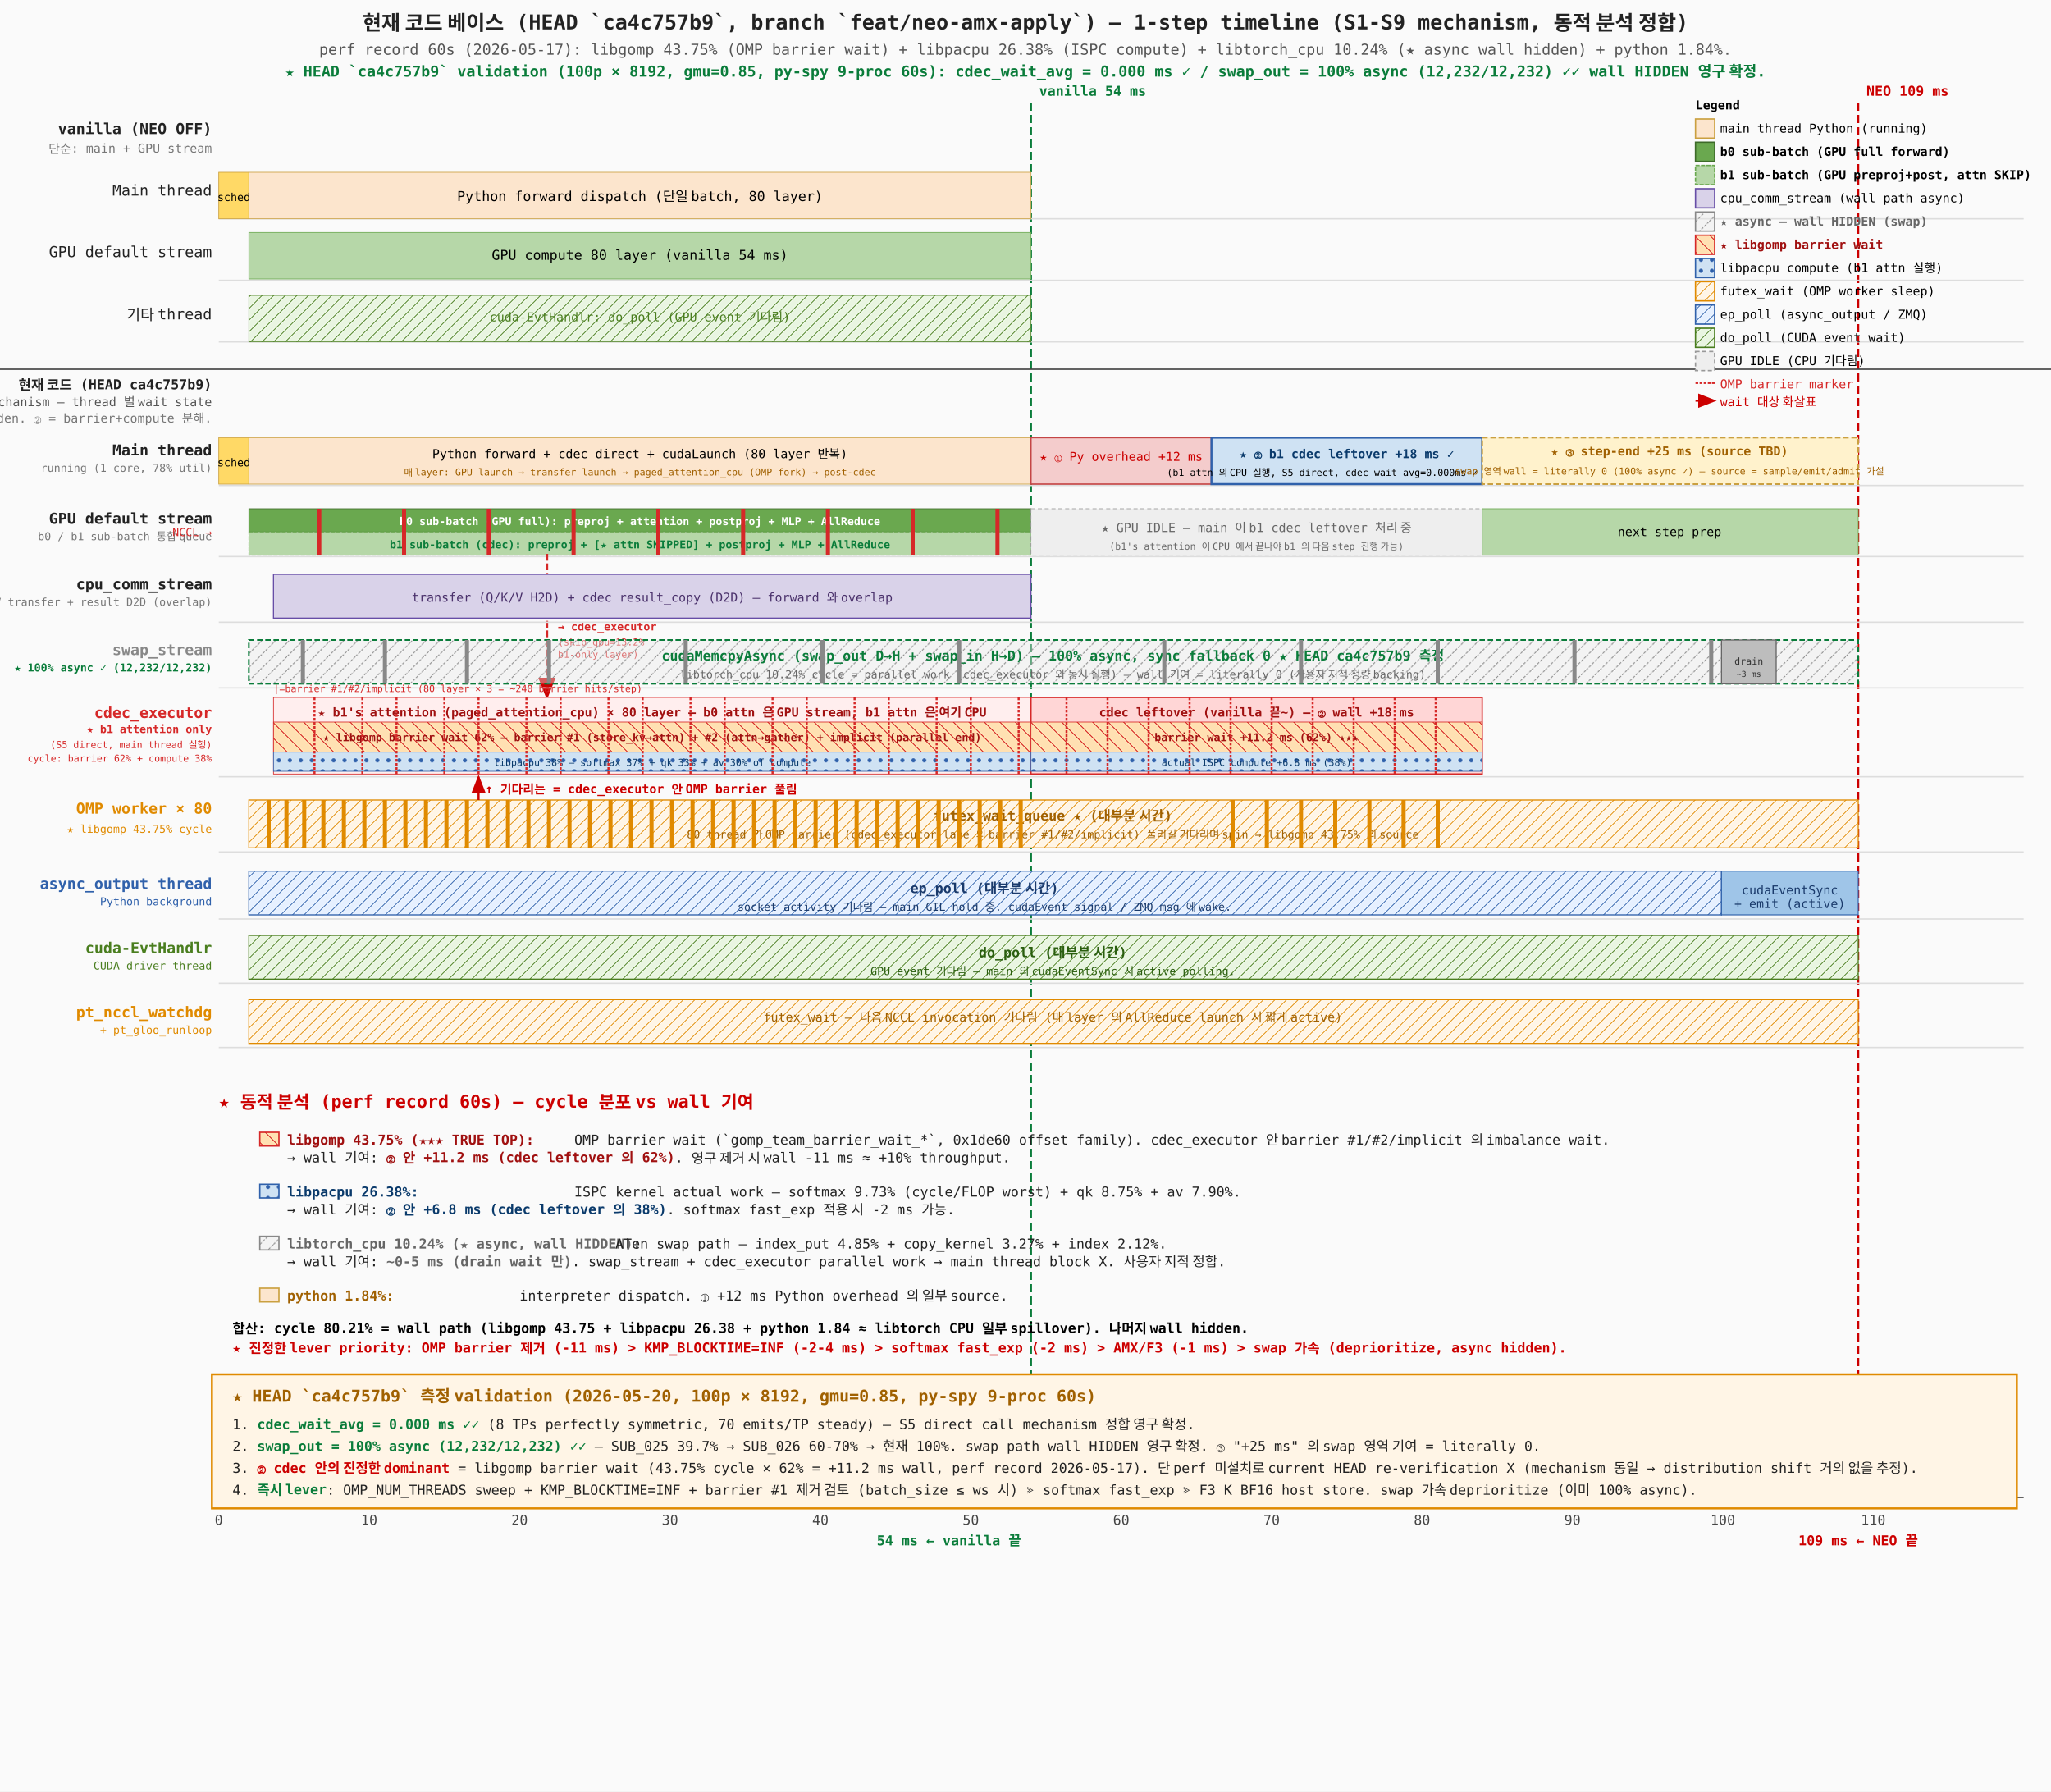
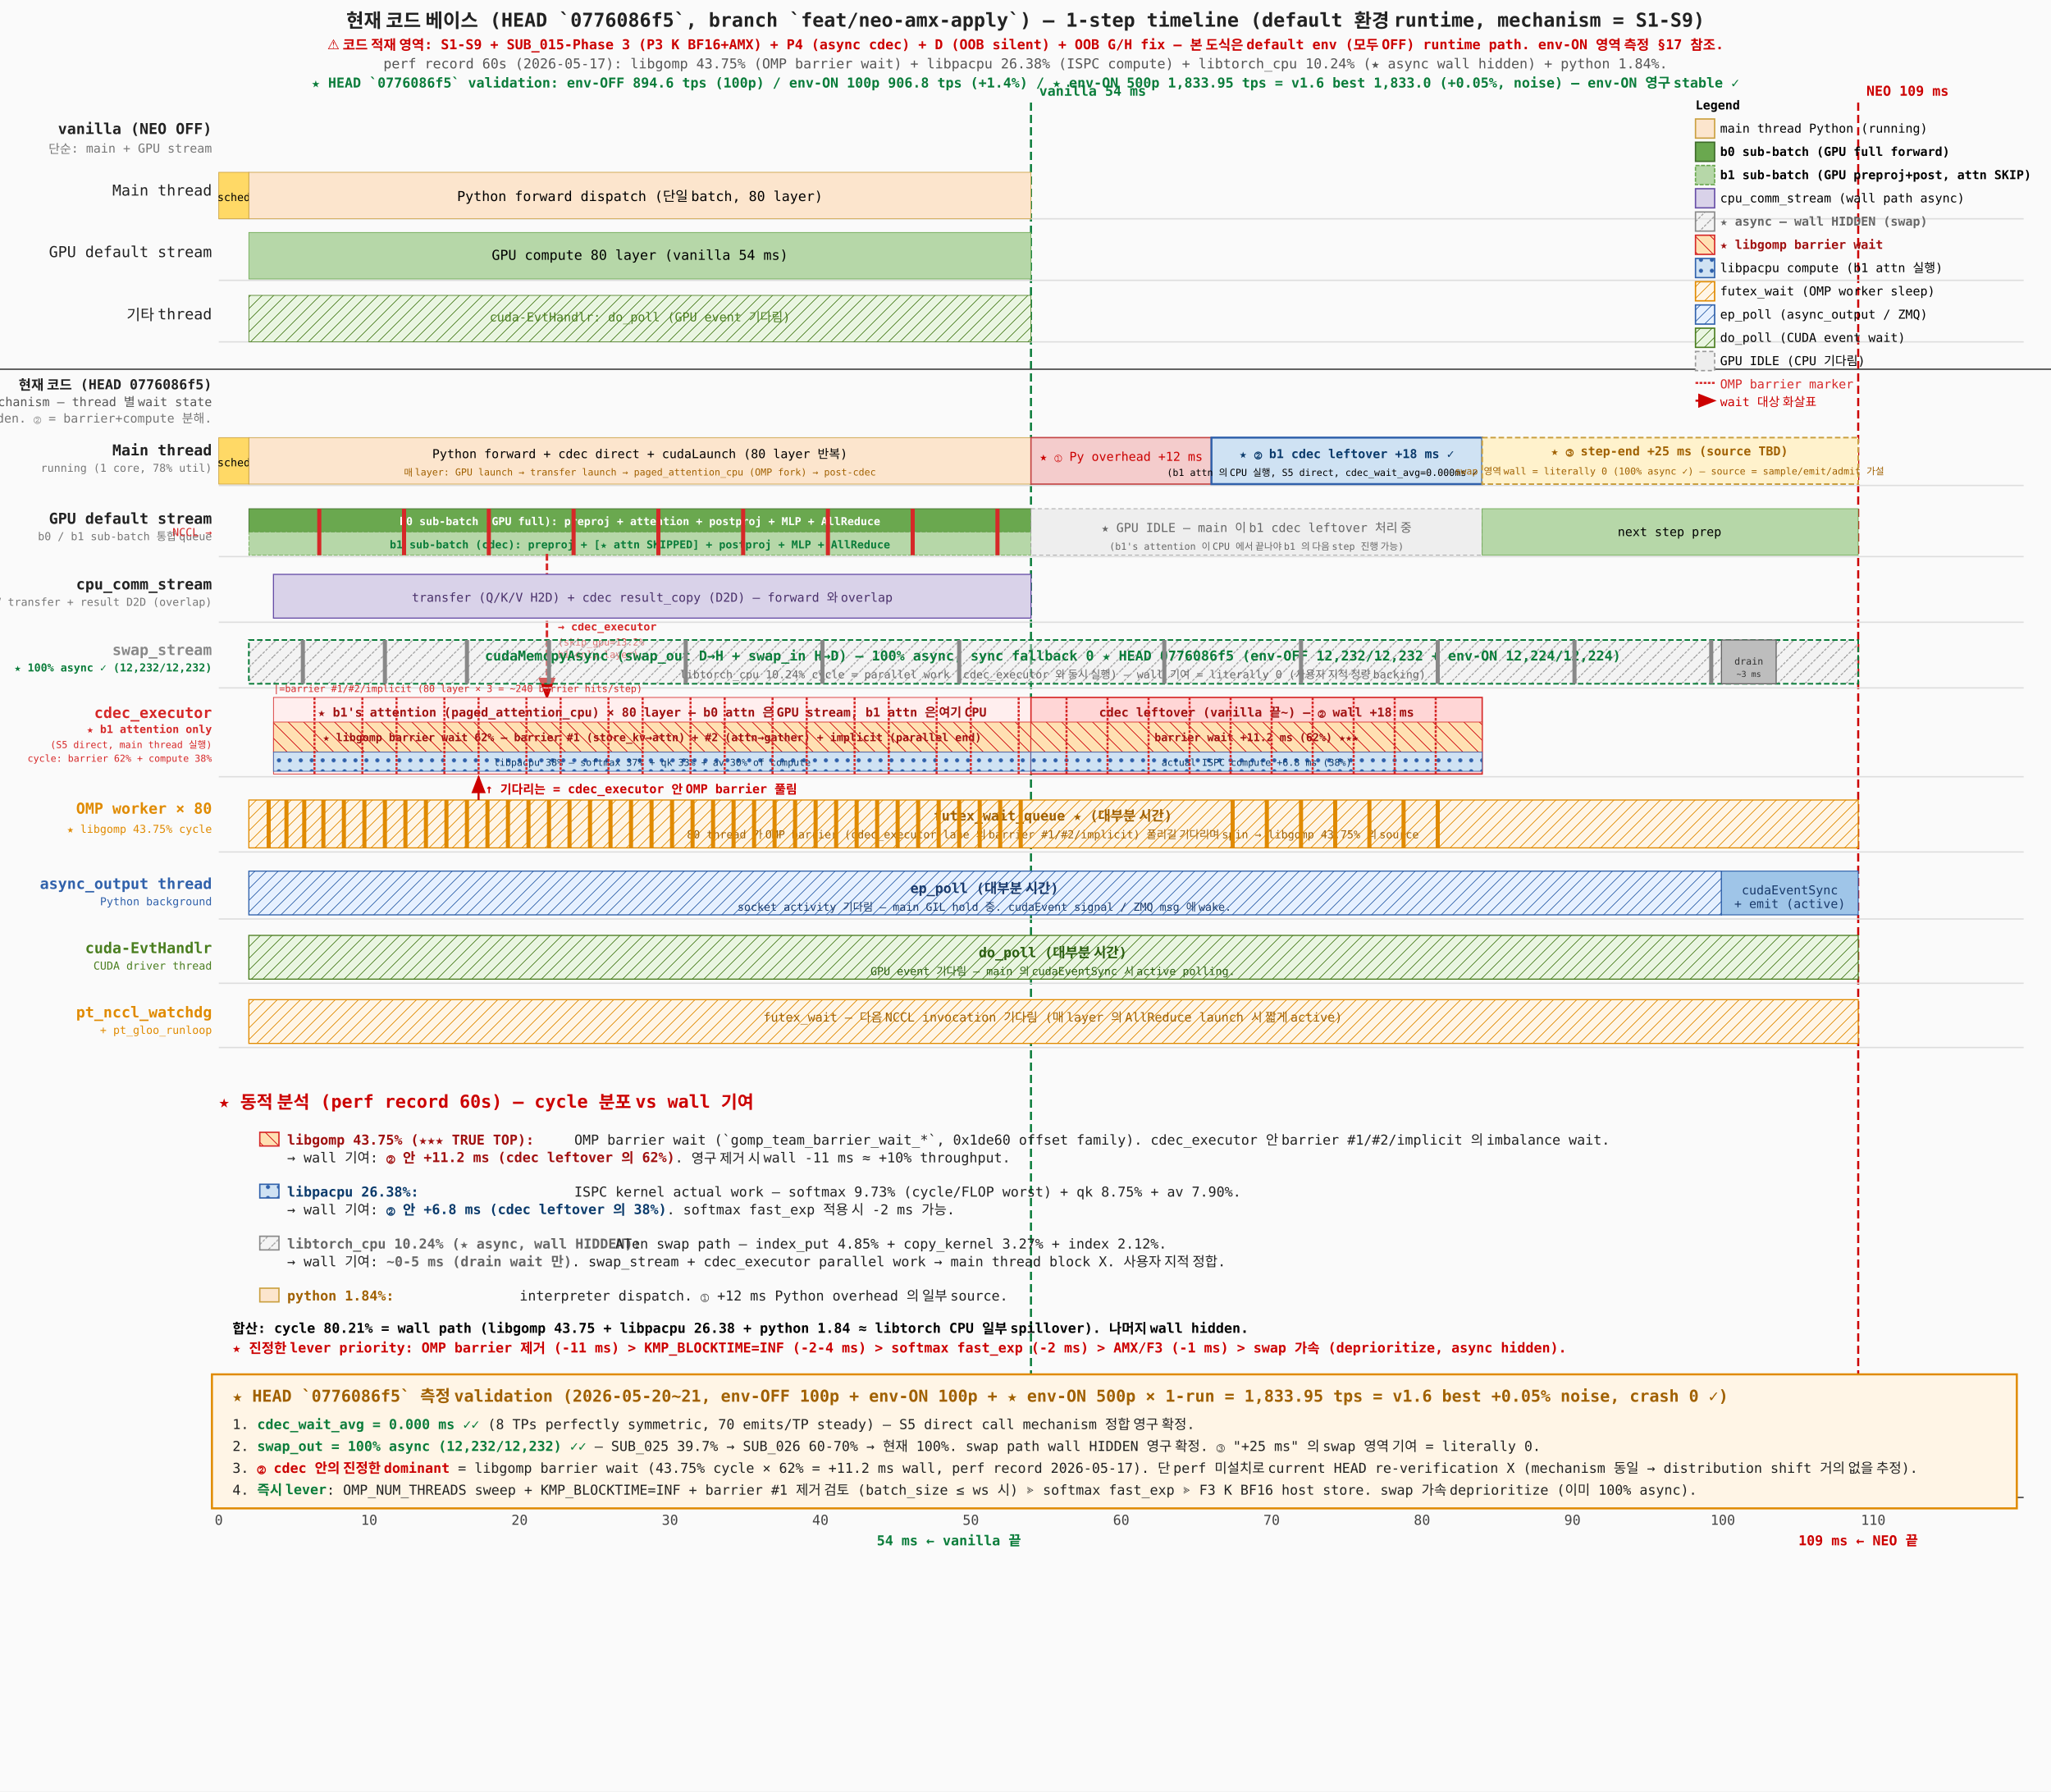
<svg xmlns="http://www.w3.org/2000/svg" viewBox="0 0 1500 1310" font-family="Menlo, monospace" font-size="11">
  <defs>
    <pattern id="futexHatch" patternUnits="userSpaceOnUse" width="6" height="6" patternTransform="rotate(45)">
      <rect width="6" height="6" fill="#fff5e6" />
      <line x1="0" y1="0" x2="0" y2="6" stroke="#e08a00" stroke-width="1" />
    </pattern>
    <pattern id="epollHatch" patternUnits="userSpaceOnUse" width="6" height="6" patternTransform="rotate(45)">
      <rect width="6" height="6" fill="#e6f0ff" />
      <line x1="0" y1="0" x2="0" y2="6" stroke="#3061ab" stroke-width="1" />
    </pattern>
    <pattern id="dopollHatch" patternUnits="userSpaceOnUse" width="6" height="6" patternTransform="rotate(45)">
      <rect width="6" height="6" fill="#e9f5e1" />
      <line x1="0" y1="0" x2="0" y2="6" stroke="#4a7e1f" stroke-width="1" />
    </pattern>
    <pattern id="asyncHidden" patternUnits="userSpaceOnUse" width="10" height="10">
      <rect width="10" height="10" fill="#e8e8e8" opacity="0.4" />
      <line x1="0" y1="10" x2="10" y2="0" stroke="#888" stroke-width="0.6" stroke-dasharray="2,1" />
    </pattern>
    <pattern id="ompBarrierWait" patternUnits="userSpaceOnUse" width="8" height="8" patternTransform="rotate(135)">
      <rect width="8" height="8" fill="#ffe0b2" />
      <line x1="0" y1="0" x2="0" y2="8" stroke="#d62828" stroke-width="1.2" />
    </pattern>
    <pattern id="ispcCompute" patternUnits="userSpaceOnUse" width="8" height="8">
      <rect width="8" height="8" fill="#cfe2f3" />
      <circle cx="4" cy="4" r="1.5" fill="#3061ab" />
    </pattern>
    <marker id="arr_wait" markerWidth="9" markerHeight="7" refX="8" refY="3.5" orient="auto">
      <polygon points="0 0, 9 3.5, 0 7" fill="#c00" />
    </marker>
    <marker id="arr_hide" markerWidth="9" markerHeight="7" refX="8" refY="3.5" orient="auto">
      <polygon points="0 0, 9 3.5, 0 7" fill="#666" />
    </marker>
  </defs>
  <rect width="1500" height="1310" fill="#fafafa" />
-   <text x="750" y="22" text-anchor="middle" font-size="15" font-weight="bold" fill="#222">현재 코드 베이스 (HEAD `ca4c757b9`, branch `feat/neo-amx-apply`) — 1-step timeline (S1-S9 mechanism, 동적 분석 정합)</text>
-   <text x="750" y="40" text-anchor="middle" font-size="11" fill="#555">
+   <text x="750" y="20" text-anchor="middle" font-size="14" font-weight="bold" fill="#222">현재 코드 베이스 (HEAD `0776086f5`, branch `feat/neo-amx-apply`) — 1-step timeline (default 환경 runtime, mechanism = S1-S9)</text>
+   <text x="750" y="36" text-anchor="middle" font-size="10" fill="#c00" font-weight="bold">
+     ⚠️ 코드 적재 영역: S1-S9 + SUB_015-Phase 3 (P3 K BF16+AMX) + P4 (async cdec) + D (OOB silent) + OOB G/H fix — 본 도식은 default env (모두 OFF) runtime path. env-ON 영역 측정 §17 참조.
+   </text>
+   <text x="750" y="50" text-anchor="middle" font-size="10" fill="#555">
    perf record 60s (2026-05-17): libgomp 43.75% (OMP barrier wait) + libpacpu 26.38% (ISPC compute) + libtorch_cpu 10.24% (★ async wall hidden) + python 1.84%.
  </text>
-   <text x="750" y="56" text-anchor="middle" font-size="11" font-weight="bold" fill="#0a7c3a">
-     ★ HEAD `ca4c757b9` validation (100p × 8192, gmu=0.85, py-spy 9-proc 60s): cdec_wait_avg = 0.000 ms ✓ / swap_out = 100% async (12,232/12,232) ✓✓ wall HIDDEN 영구 확정.
+   <text x="750" y="64" text-anchor="middle" font-size="10" font-weight="bold" fill="#0a7c3a">
+     ★ HEAD `0776086f5` validation: env-OFF 894.6 tps (100p) / env-ON 100p 906.8 tps (+1.4%) / ★ env-ON 500p 1,833.95 tps = v1.6 best 1,833.0 (+0.05%, noise) — env-ON 영구 stable ✓
  </text>
  <line x1="160" y1="1095" x2="1480" y2="1095" stroke="#444" stroke-width="1" />
  <g font-size="10" fill="#444">
    <text x="160" y="1115" text-anchor="middle">0</text>
    <text x="270" y="1115" text-anchor="middle">10</text>
    <text x="380" y="1115" text-anchor="middle">20</text>
    <text x="490" y="1115" text-anchor="middle">30</text>
    <text x="600" y="1115" text-anchor="middle">40</text>
    <text x="694" y="1130" text-anchor="middle" font-weight="bold" fill="#0a7c3a">54 ms ← vanilla 끝</text>
    <text x="710" y="1115" text-anchor="middle">50</text>
    <text x="820" y="1115" text-anchor="middle">60</text>
    <text x="930" y="1115" text-anchor="middle">70</text>
    <text x="1040" y="1115" text-anchor="middle">80</text>
    <text x="1150" y="1115" text-anchor="middle">90</text>
    <text x="1260" y="1115" text-anchor="middle">100</text>
    <text x="1370" y="1115" text-anchor="middle">110</text>
    <text x="1359" y="1130" text-anchor="middle" font-weight="bold" fill="#c00">109 ms ← NEO 끝</text>
  </g>
  <g stroke="#aaa" stroke-width="0.5">
    <line x1="160" y1="1091" x2="160" y2="1099" />
    <line x1="270" y1="1091" x2="270" y2="1099" />
    <line x1="380" y1="1091" x2="380" y2="1099" />
    <line x1="490" y1="1091" x2="490" y2="1099" />
    <line x1="600" y1="1091" x2="600" y2="1099" />
    <line x1="710" y1="1091" x2="710" y2="1099" />
    <line x1="820" y1="1091" x2="820" y2="1099" />
    <line x1="930" y1="1091" x2="930" y2="1099" />
    <line x1="1040" y1="1091" x2="1040" y2="1099" />
    <line x1="1150" y1="1091" x2="1150" y2="1099" />
    <line x1="1260" y1="1091" x2="1260" y2="1099" />
    <line x1="1370" y1="1091" x2="1370" y2="1099" />
  </g>
  <line x1="754" y1="75" x2="754" y2="1095" stroke="#0a7c3a" stroke-width="1.5" stroke-dasharray="6,3" />
  <text x="760" y="70" font-size="10" font-weight="bold" fill="#0a7c3a">vanilla 54 ms</text>
  <line x1="1359" y1="75" x2="1359" y2="1095" stroke="#c00" stroke-width="1.5" stroke-dasharray="6,3" />
  <text x="1365" y="70" font-size="10" font-weight="bold" fill="#c00">NEO 109 ms</text>
  <text x="155" y="98" text-anchor="end" font-weight="bold" fill="#222">vanilla (NEO OFF)</text>
  <text x="155" y="112" text-anchor="end" font-size="9" fill="#777">단순: main + GPU stream</text>
  <text x="155" y="143" text-anchor="end" fill="#222">Main thread</text>
  <line x1="160" y1="160" x2="1480" y2="160" stroke="#ddd" />
  <rect x="160" y="126" width="22" height="34" fill="#ffd966" stroke="#caa040" stroke-width="0.5" />
  <text x="171" y="147" text-anchor="middle" font-size="8">sched</text>
  <rect x="182" y="126" width="572" height="34" fill="#fce5cd" stroke="#caa040" stroke-width="0.5" />
  <text x="468" y="147" text-anchor="middle" font-size="10">Python forward dispatch (단일 batch, 80 layer)</text>
  <text x="155" y="188" text-anchor="end" fill="#222">GPU default stream</text>
  <line x1="160" y1="205" x2="1480" y2="205" stroke="#ddd" />
  <rect x="182" y="170" width="572" height="34" fill="#b6d7a8" stroke="#6aa84f" stroke-width="0.5" />
  <text x="468" y="190" text-anchor="middle" font-size="10">GPU compute 80 layer (vanilla 54 ms)</text>
  <text x="155" y="234" text-anchor="end" fill="#222">기타 thread</text>
  <line x1="160" y1="250" x2="1480" y2="250" stroke="#ddd" />
  <rect x="182" y="216" width="572" height="34" fill="url(#dopollHatch)" stroke="#4a7e1f" stroke-width="0.5" />
  <text x="468" y="235" text-anchor="middle" font-size="9" fill="#4a7e1f">cuda-EvtHandlr: do_poll (GPU event 기다림)</text>
  <line x1="0" y1="270" x2="1500" y2="270" stroke="#444" stroke-width="1" />
-   <text x="155" y="285" text-anchor="end" font-size="10" font-weight="bold" fill="#222">현재 코드 (HEAD ca4c757b9)</text>
+   <text x="155" y="285" text-anchor="end" font-size="10" font-weight="bold" fill="#222">현재 코드 (HEAD 0776086f5)</text>
  <text x="155" y="297" text-anchor="end" font-size="9" fill="#555">= S1-S9 mechanism — thread 별 wait state</text>
  <text x="155" y="309" text-anchor="end" font-size="9" fill="#777">main running. swap = async hidden. ② = barrier+compute 분해.</text>
  <text x="155" y="333" text-anchor="end" font-weight="bold" fill="#222">Main thread</text>
  <text x="155" y="345" text-anchor="end" font-size="8" fill="#777">running (1 core, 78% util)</text>
  <line x1="160" y1="355" x2="1480" y2="355" stroke="#ddd" />
  <rect x="160" y="320" width="22" height="34" fill="#ffd966" stroke="#caa040" stroke-width="0.5" />
  <text x="171" y="341" text-anchor="middle" font-size="8">sched</text>
  <rect x="182" y="320" width="572" height="34" fill="#fce5cd" stroke="#caa040" stroke-width="0.5" />
  <text x="468" y="335" text-anchor="middle" font-size="9">Python forward + cdec direct + cudaLaunch (80 layer 반복)</text>
  <text x="468" y="348" text-anchor="middle" font-size="7" fill="#a06000">매 layer: GPU launch → transfer launch → paged_attention_cpu (OMP fork) → post-cdec</text>
  <rect x="754" y="320" width="132" height="34" fill="#f4cccc" stroke="#c44545" stroke-width="1" />
  <text x="820" y="337" text-anchor="middle" font-size="9" fill="#c00">★ ① Py overhead +12 ms</text>
  <rect x="886" y="320" width="198" height="34" fill="#cfe2f3" stroke="#3061ab" stroke-width="1.5" />
  <text x="985" y="335" text-anchor="middle" font-size="9" font-weight="bold" fill="#0a3a6b">★ ② b1 cdec leftover +18 ms ✓</text>
  <text x="985" y="348" text-anchor="middle" font-size="7" fill="#000">(b1 attn 의 CPU 실행, S5 direct, cdec_wait_avg=0.000ms ✓ 측정 정합)</text>
  <rect x="1084" y="320" width="275" height="34" fill="#fff2cc" stroke="#caa040" stroke-width="1.2" stroke-dasharray="4,2" />
  <text x="1221" y="333" text-anchor="middle" font-size="9" font-weight="bold" fill="#a06000">★ ③ step-end +25 ms (source TBD)</text>
  <text x="1221" y="347" text-anchor="middle" font-size="7" fill="#a06000">swap 영역 wall = literally 0 (100% async ✓) — source = sample/emit/admit 가설</text>
  <text x="155" y="383" text-anchor="end" font-weight="bold" fill="#222">GPU default stream</text>
  <text x="155" y="395" text-anchor="end" font-size="8" fill="#777">b0 / b1 sub-batch 통합 queue</text>
  <line x1="160" y1="407" x2="1480" y2="407" stroke="#ddd" />
  <rect x="182" y="372" width="572" height="17" fill="#6aa84f" stroke="#3d6b29" stroke-width="0.5" />
  <text x="468" y="384" text-anchor="middle" font-size="8" fill="#fff" font-weight="bold">b0 sub-batch (GPU full): preproj + attention + postproj + MLP + AllReduce</text>
  <rect x="182" y="389" width="572" height="17" fill="#b6d7a8" stroke="#6aa84f" stroke-width="0.5" stroke-dasharray="3,1" />
  <text x="468" y="401" text-anchor="middle" font-size="8" fill="#0a7c3a" font-weight="bold">b1 sub-batch (cdec): preproj + [★ attn SKIPPED] + postproj + MLP + AllReduce</text>
  <rect x="754" y="372" width="330" height="34" fill="#eeeeee" stroke="#999" stroke-width="0.5" stroke-dasharray="3,2" />
  <text x="919" y="389" text-anchor="middle" font-size="9" fill="#666">★ GPU IDLE — main 이 b1 cdec leftover 처리 중</text>
  <text x="919" y="402" text-anchor="middle" font-size="7" fill="#666">(b1's attention 이 CPU 에서 끝나야 b1 의 다음 step 진행 가능)</text>
  <rect x="1084" y="372" width="275" height="34" fill="#b6d7a8" stroke="#6aa84f" stroke-width="0.5" />
  <text x="1221" y="392" text-anchor="middle" font-size="9">next step prep</text>
  <path d="M 400 405 L 400 510" stroke="#d62828" stroke-width="1.8" fill="none" marker-end="url(#arr_wait)" stroke-dasharray="5,2" />
  <text x="408" y="450" font-size="8" font-weight="bold" fill="#d62828">★ b1 attn SKIP</text>
  <text x="408" y="461" font-size="8" font-weight="bold" fill="#d62828">→ cdec_executor</text>
  <text x="408" y="472" font-size="7" fill="#d62828">(skip_gpu=13.2%</text>
  <text x="408" y="481" font-size="7" fill="#d62828"> b1-only layer)</text>
  <text x="155" y="431" text-anchor="end" font-weight="bold" fill="#222">cpu_comm_stream</text>
  <text x="155" y="443" text-anchor="end" font-size="8" fill="#777">Q/K/V transfer + result D2D (overlap)</text>
  <line x1="160" y1="455" x2="1480" y2="455" stroke="#ddd" />
  <rect x="200" y="420" width="554" height="32" fill="#d9d2e9" stroke="#674ea7" stroke-width="0.8" />
  <text x="477" y="440" text-anchor="middle" font-size="9" fill="#4a316b">transfer (Q/K/V H2D) + cdec result_copy (D2D) — forward 와 overlap</text>
  <text x="155" y="479" text-anchor="end" font-weight="bold" fill="#888">swap_stream</text>
  <text x="155" y="491" text-anchor="end" font-size="8" fill="#0a7c3a" font-weight="bold">★ 100% async ✓ (12,232/12,232)</text>
  <line x1="160" y1="503" x2="1480" y2="503" stroke="#ddd" />
  <rect x="182" y="468" width="1177" height="32" fill="url(#asyncHidden)" stroke="#0a7c3a" stroke-width="1.2" stroke-dasharray="4,2" />
-   <text x="770" y="483" text-anchor="middle" font-size="10" font-weight="bold" fill="#0a7c3a">cudaMemcpyAsync (swap_out D→H + swap_in H→D) — 100% async, sync fallback 0 ★ HEAD ca4c757b9 측정</text>
+   <text x="770" y="483" text-anchor="middle" font-size="10" font-weight="bold" fill="#0a7c3a">cudaMemcpyAsync (swap_out D→H + swap_in H→D) — 100% async, sync fallback 0 ★ HEAD 0776086f5 (env-OFF 12,232/12,232 + env-ON 12,224/12,224)</text>
  <text x="770" y="496" text-anchor="middle" font-size="8" fill="#666">libtorch_cpu 10.24% cycle = parallel work (cdec_executor 와 동시 실행) — wall 기여 = literally 0 (사용자 지적 정량 backing)</text>
  <g fill="#888">
    <rect x="220" y="468" width="3" height="32" />
    <rect x="280" y="468" width="3" height="32" />
    <rect x="340" y="468" width="3" height="32" />
    <rect x="400" y="468" width="3" height="32" />
    <rect x="500" y="468" width="3" height="32" />
    <rect x="600" y="468" width="3" height="32" />
    <rect x="700" y="468" width="3" height="32" />
    <rect x="850" y="468" width="3" height="32" />
    <rect x="950" y="468" width="3" height="32" />
    <rect x="1050" y="468" width="3" height="32" />
    <rect x="1150" y="468" width="3" height="32" />
    <rect x="1250" y="468" width="3" height="32" />
  </g>
  <rect x="1259" y="468" width="40" height="32" fill="#bdbdbd" stroke="#666" stroke-width="0.8" />
  <text x="1279" y="486" text-anchor="middle" font-size="7" fill="#333">drain</text>
  <text x="1279" y="495" text-anchor="middle" font-size="6" fill="#333">~3 ms</text>
  <text x="155" y="525" text-anchor="end" font-weight="bold" fill="#d62828">cdec_executor</text>
  <text x="155" y="536" text-anchor="end" font-size="8" fill="#d62828" font-weight="bold">★ b1 attention only</text>
  <text x="155" y="547" text-anchor="end" font-size="7" fill="#d62828">(S5 direct, main thread 실행)</text>
  <text x="155" y="557" text-anchor="end" font-size="7" fill="#d62828">cycle: barrier 62% + compute 38%</text>
  <line x1="160" y1="568" x2="1480" y2="568" stroke="#ddd" />
  <rect x="200" y="510" width="554" height="56" fill="#ffeeee" stroke="#d62828" stroke-width="0.5" />
  <text x="477" y="524" text-anchor="middle" font-size="9" font-weight="bold" fill="#a01010">★ b1's attention (paged_attention_cpu) × 80 layer — b0 attn 은 GPU stream, b1 attn 은 여기 CPU</text>
  <rect x="200" y="528" width="554" height="22" fill="url(#ompBarrierWait)" stroke="#d62828" stroke-width="0.5" />
  <text x="477" y="542" text-anchor="middle" font-size="8" font-weight="bold" fill="#a01010">★ libgomp barrier wait 62% — barrier #1 (store_kv→attn) + #2 (attn→gather) + implicit (parallel end)</text>
  <rect x="200" y="550" width="554" height="14" fill="url(#ispcCompute)" stroke="#3061ab" stroke-width="0.5" />
  <text x="477" y="560" text-anchor="middle" font-size="7" fill="#0a3a6b">libpacpu 38% — softmax 37% + qk 33% + av 30% of compute</text>
  <rect x="754" y="510" width="330" height="56" fill="#ffd6d6" stroke="#d62828" stroke-width="1" />
  <text x="919" y="524" text-anchor="middle" font-size="9" font-weight="bold" fill="#a01010">cdec leftover (vanilla 끝~) — ② wall +18 ms</text>
  <rect x="754" y="528" width="330" height="22" fill="url(#ompBarrierWait)" stroke="#d62828" stroke-width="0.5" />
  <text x="919" y="542" text-anchor="middle" font-size="8" font-weight="bold" fill="#a01010">barrier wait +11.2 ms (62%) ★★★</text>
  <rect x="754" y="550" width="330" height="14" fill="url(#ispcCompute)" stroke="#3061ab" stroke-width="0.5" />
  <text x="919" y="560" text-anchor="middle" font-size="7" fill="#0a3a6b">actual ISPC compute +6.8 ms (38%)</text>
  <g stroke="#d62828" stroke-width="1.5" stroke-dasharray="2,1">
    <line x1="230" y1="510" x2="230" y2="566" />
    <line x1="265" y1="510" x2="265" y2="566" />
    <line x1="290" y1="510" x2="290" y2="566" />
    <line x1="325" y1="510" x2="325" y2="566" />
    <line x1="350" y1="510" x2="350" y2="566" />
    <line x1="385" y1="510" x2="385" y2="566" />
    <line x1="410" y1="510" x2="410" y2="566" />
    <line x1="445" y1="510" x2="445" y2="566" />
    <line x1="470" y1="510" x2="470" y2="566" />
    <line x1="505" y1="510" x2="505" y2="566" />
    <line x1="530" y1="510" x2="530" y2="566" />
    <line x1="565" y1="510" x2="565" y2="566" />
    <line x1="590" y1="510" x2="590" y2="566" />
    <line x1="625" y1="510" x2="625" y2="566" />
    <line x1="650" y1="510" x2="650" y2="566" />
    <line x1="685" y1="510" x2="685" y2="566" />
    <line x1="710" y1="510" x2="710" y2="566" />
    <line x1="745" y1="510" x2="745" y2="566" />
    <line x1="780" y1="510" x2="780" y2="566" />
    <line x1="810" y1="510" x2="810" y2="566" />
    <line x1="840" y1="510" x2="840" y2="566" />
    <line x1="870" y1="510" x2="870" y2="566" />
    <line x1="900" y1="510" x2="900" y2="566" />
    <line x1="930" y1="510" x2="930" y2="566" />
    <line x1="960" y1="510" x2="960" y2="566" />
    <line x1="990" y1="510" x2="990" y2="566" />
    <line x1="1020" y1="510" x2="1020" y2="566" />
    <line x1="1050" y1="510" x2="1050" y2="566" />
  </g>
  <text x="200" y="506" font-size="7" fill="#d62828">|=barrier #1/#2/implicit (80 layer × 3 = ~240 barrier hits/step)</text>
  <text x="155" y="595" text-anchor="end" font-weight="bold" fill="#e08a00">OMP worker × 80</text>
  <text x="155" y="609" text-anchor="end" font-size="8" fill="#e08a00">★ libgomp 43.75% cycle</text>
  <line x1="160" y1="623" x2="1480" y2="623" stroke="#ddd" />
  <rect x="182" y="585" width="1177" height="35" fill="url(#futexHatch)" stroke="#e08a00" stroke-width="0.8" />
  <text x="770" y="600" text-anchor="middle" font-size="10" font-weight="bold" fill="#a06000">futex_wait_queue ★ (대부분 시간)</text>
  <text x="770" y="613" text-anchor="middle" font-size="8" fill="#a06000">80 thread 가 OMP barrier (cdec_executor lane 의 barrier #1/#2/implicit) 풀리길 기다리며 spin → libgomp 43.75% 의 source</text>
  <g fill="#e08a00">
    <rect x="195" y="585" width="3" height="35" />
    <rect x="208" y="585" width="3" height="35" />
    <rect x="221" y="585" width="3" height="35" />
    <rect x="235" y="585" width="3" height="35" />
    <rect x="250" y="585" width="3" height="35" />
    <rect x="265" y="585" width="3" height="35" />
    <rect x="280" y="585" width="3" height="35" />
    <rect x="295" y="585" width="3" height="35" />
    <rect x="310" y="585" width="3" height="35" />
    <rect x="325" y="585" width="3" height="35" />
    <rect x="340" y="585" width="3" height="35" />
    <rect x="355" y="585" width="3" height="35" />
    <rect x="370" y="585" width="3" height="35" />
    <rect x="385" y="585" width="3" height="35" />
    <rect x="400" y="585" width="3" height="35" />
    <rect x="415" y="585" width="3" height="35" />
    <rect x="430" y="585" width="3" height="35" />
    <rect x="445" y="585" width="3" height="35" />
    <rect x="460" y="585" width="3" height="35" />
    <rect x="475" y="585" width="3" height="35" />
    <rect x="490" y="585" width="3" height="35" />
    <rect x="505" y="585" width="3" height="35" />
    <rect x="520" y="585" width="3" height="35" />
    <rect x="535" y="585" width="3" height="35" />
    <rect x="550" y="585" width="3" height="35" />
    <rect x="565" y="585" width="3" height="35" />
    <rect x="580" y="585" width="3" height="35" />
    <rect x="595" y="585" width="3" height="35" />
    <rect x="610" y="585" width="3" height="35" />
    <rect x="625" y="585" width="3" height="35" />
    <rect x="640" y="585" width="3" height="35" />
    <rect x="655" y="585" width="3" height="35" />
    <rect x="670" y="585" width="3" height="35" />
    <rect x="685" y="585" width="3" height="35" />
    <rect x="700" y="585" width="3" height="35" />
    <rect x="715" y="585" width="3" height="35" />
    <rect x="730" y="585" width="3" height="35" />
    <rect x="745" y="585" width="3" height="35" />
    <rect x="900" y="585" width="3" height="35" />
    <rect x="925" y="585" width="3" height="35" />
    <rect x="950" y="585" width="3" height="35" />
    <rect x="975" y="585" width="3" height="35" />
    <rect x="1000" y="585" width="3" height="35" />
    <rect x="1025" y="585" width="3" height="35" />
    <rect x="1050" y="585" width="3" height="35" />
  </g>
  <path d="M 350 585 L 350 568" stroke="#c00" stroke-width="1.5" fill="none" marker-end="url(#arr_wait)" />
  <text x="355" y="580" font-size="9" font-weight="bold" fill="#c00">↑ 기다리는 = cdec_executor 안 OMP barrier 풀림</text>
  <text x="155" y="650" text-anchor="end" font-weight="bold" fill="#3061ab">async_output thread</text>
  <text x="155" y="662" text-anchor="end" font-size="8" fill="#3061ab">Python background</text>
  <line x1="160" y1="672" x2="1480" y2="672" stroke="#ddd" />
  <rect x="182" y="637" width="1077" height="32" fill="url(#epollHatch)" stroke="#3061ab" stroke-width="0.8" />
  <text x="720" y="653" text-anchor="middle" font-size="10" font-weight="bold" fill="#1a3a6b">ep_poll (대부분 시간)</text>
  <text x="720" y="666" text-anchor="middle" font-size="8" fill="#1a3a6b">socket activity 기다림 — main GIL hold 중. cudaEvent signal / ZMQ msg 에 wake.</text>
  <rect x="1259" y="637" width="100" height="32" fill="#9fc5e8" stroke="#3061ab" stroke-width="0.7" />
  <text x="1309" y="654" text-anchor="middle" font-size="9" fill="#1a3a6b">cudaEventSync</text>
  <text x="1309" y="664" text-anchor="middle" font-size="9" fill="#1a3a6b">+ emit (active)</text>
  <text x="155" y="697" text-anchor="end" font-weight="bold" fill="#4a7e1f">cuda-EvtHandlr</text>
  <text x="155" y="709" text-anchor="end" font-size="8" fill="#4a7e1f">CUDA driver thread</text>
  <line x1="160" y1="719" x2="1480" y2="719" stroke="#ddd" />
  <rect x="182" y="684" width="1177" height="32" fill="url(#dopollHatch)" stroke="#4a7e1f" stroke-width="0.8" />
  <text x="770" y="700" text-anchor="middle" font-size="10" font-weight="bold" fill="#2a5e0f">do_poll (대부분 시간)</text>
  <text x="770" y="713" text-anchor="middle" font-size="8" fill="#2a5e0f">GPU event 기다림 — main 의 cudaEventSync 시 active polling.</text>
  <text x="155" y="744" text-anchor="end" font-weight="bold" fill="#e08a00">pt_nccl_watchdg</text>
  <text x="155" y="756" text-anchor="end" font-size="8" fill="#e08a00">+ pt_gloo_runloop</text>
  <line x1="160" y1="766" x2="1480" y2="766" stroke="#ddd" />
  <rect x="182" y="731" width="1177" height="32" fill="url(#futexHatch)" stroke="#e08a00" stroke-width="0.8" />
  <text x="770" y="747" text-anchor="middle" font-size="9" fill="#a06000">futex_wait — 다음 NCCL invocation 기다림 (매 layer 의 AllReduce launch 시 짧게 active)</text>
  <g fill="#d62828">
    <rect x="232" y="372" width="3" height="34" />
    <rect x="294" y="372" width="3" height="34" />
    <rect x="356" y="372" width="3" height="34" />
    <rect x="418" y="372" width="3" height="34" />
    <rect x="480" y="372" width="3" height="34" />
    <rect x="542" y="372" width="3" height="34" />
    <rect x="604" y="372" width="3" height="34" />
    <rect x="666" y="372" width="3" height="34" />
    <rect x="728" y="372" width="3" height="34" />
  </g>
  <text x="155" y="392" text-anchor="end" font-size="8" fill="#d62828">NCCL →</text>
  <text x="160" y="810" font-size="13" font-weight="bold" fill="#c00">★ 동적 분석 (perf record 60s) — cycle 분포 vs wall 기여</text>
  <g font-size="10">
    <rect x="190" y="828" width="14" height="10" fill="url(#ompBarrierWait)" stroke="#d62828" />
    <text x="210" y="837" fill="#a01010" font-weight="bold">libgomp 43.75% (★★★ TRUE TOP):</text>
    <text x="420" y="837" fill="#222">OMP barrier wait (`gomp_team_barrier_wait_*`, 0x1de60 offset family). cdec_executor 안 barrier #1/#2/implicit 의 imbalance wait.</text>
    <text x="210" y="850" fill="#222">→ wall 기여: <tspan font-weight="bold" fill="#a01010">② 안 +11.2 ms (cdec leftover 의 62%)</tspan>. 영구 제거 시 wall -11 ms ≈ +10% throughput.</text>
    <rect x="190" y="866" width="14" height="10" fill="url(#ispcCompute)" stroke="#3061ab" />
    <text x="210" y="875" fill="#0a3a6b" font-weight="bold">libpacpu 26.38%:</text>
    <text x="420" y="875" fill="#222">ISPC kernel actual work — softmax 9.73% (cycle/FLOP worst) + qk 8.75% + av 7.90%.</text>
    <text x="210" y="888" fill="#222">→ wall 기여: <tspan font-weight="bold" fill="#0a3a6b">② 안 +6.8 ms (cdec leftover 의 38%)</tspan>. softmax fast_exp 적용 시 -2 ms 가능.</text>
    <rect x="190" y="904" width="14" height="10" fill="url(#asyncHidden)" stroke="#888" />
    <text x="210" y="913" fill="#666" font-weight="bold">libtorch_cpu 10.24% (★ async, wall HIDDEN):</text>
    <text x="450" y="913" fill="#222">ATen swap path — index_put 4.85% + copy_kernel 3.27% + index 2.12%.</text>
    <text x="210" y="926" fill="#222">→ wall 기여: <tspan font-weight="bold" fill="#666">~0-5 ms (drain wait 만)</tspan>. swap_stream + cdec_executor parallel work → main thread block X. 사용자 지적 정합.</text>
    <rect x="190" y="942" width="14" height="10" fill="#fce5cd" stroke="#caa040" />
    <text x="210" y="951" fill="#a06000" font-weight="bold">python 1.84%:</text>
    <text x="380" y="951" fill="#222">interpreter dispatch. ① +12 ms Python overhead 의 일부 source.</text>
    <text x="170" y="975" fill="#000" font-weight="bold">합산: cycle 80.21% = wall path (libgomp 43.75 + libpacpu 26.38 + python 1.84 ≈ libtorch CPU 일부 spillover). 나머지 wall hidden.</text>
    <text x="170" y="989" fill="#c00" font-weight="bold">★ 진정한 lever priority: OMP barrier 제거 (-11 ms) &gt; KMP_BLOCKTIME=INF (-2-4 ms) &gt; softmax fast_exp (-2 ms) &gt; AMX/F3 (-1 ms) &gt; swap 가속 (deprioritize, async hidden).</text>
  </g>
  <rect x="155" y="1005" width="1320" height="98" fill="#fff5e6" stroke="#e08a00" stroke-width="1.5" />
-   <text x="170" y="1025" font-size="12" font-weight="bold" fill="#a06000">★ HEAD `ca4c757b9` 측정 validation (2026-05-20, 100p × 8192, gmu=0.85, py-spy 9-proc 60s)</text>
+   <text x="170" y="1025" font-size="12" font-weight="bold" fill="#a06000">★ HEAD `0776086f5` 측정 validation (2026-05-20~21, env-OFF 100p + env-ON 100p + ★ env-ON 500p × 1-run = 1,833.95 tps = v1.6 best +0.05% noise, crash 0 ✓)</text>
  <g font-size="10">
    <text x="170" y="1045" fill="#222">1. <tspan font-weight="bold" fill="#0a7c3a">cdec_wait_avg = 0.000 ms ✓✓</tspan> (8 TPs perfectly symmetric, 70 emits/TP steady) — S5 direct call mechanism 정합 영구 확정.</text>
    <text x="170" y="1061" fill="#222">2. <tspan font-weight="bold" fill="#0a7c3a">swap_out = 100% async (12,232/12,232) ✓✓</tspan> — SUB_025 39.7% → SUB_026 60-70% → 현재 100%. swap path wall HIDDEN 영구 확정. ③ "+25 ms" 의 swap 영역 기여 = literally 0.</text>
    <text x="170" y="1077" fill="#222">3. <tspan font-weight="bold" fill="#c00">② cdec 안의 진정한 dominant</tspan> = libgomp barrier wait (43.75% cycle × 62% = +11.2 ms wall, perf record 2026-05-17). 단 perf 미설치로 current HEAD re-verification X (mechanism 동일 → distribution shift 거의 없을 추정).</text>
    <text x="170" y="1093" fill="#222">4. <tspan font-weight="bold" fill="#0a7c3a">즉시 lever</tspan>: OMP_NUM_THREADS sweep + KMP_BLOCKTIME=INF + barrier #1 제거 검토 (batch_size ≤ ws 시) ≫ softmax fast_exp ≫ F3 K BF16 host store. swap 가속 deprioritize (이미 100% async).</text>
  </g>
  <g font-size="9" transform="translate(1240, 82)">
    <text x="0" y="-2" font-weight="bold">Legend</text>
    <rect x="0" y="5" width="14" height="14" fill="#fce5cd" stroke="#caa040" />
    <text x="18" y="15" fill="#000">main thread Python (running)</text>
    <rect x="0" y="22" width="14" height="14" fill="#6aa84f" stroke="#3d6b29" />
    <text x="18" y="32" fill="#000" font-weight="bold">b0 sub-batch (GPU full forward)</text>
    <rect x="0" y="39" width="14" height="14" fill="#b6d7a8" stroke="#6aa84f" stroke-dasharray="3,1" />
    <text x="18" y="49" fill="#000" font-weight="bold">b1 sub-batch (GPU preproj+post, attn SKIP)</text>
    <rect x="0" y="56" width="14" height="14" fill="#d9d2e9" stroke="#674ea7" />
    <text x="18" y="66" fill="#000">cpu_comm_stream (wall path async)</text>
    <rect x="0" y="73" width="14" height="14" fill="url(#asyncHidden)" stroke="#888" />
    <text x="18" y="83" fill="#666" font-weight="bold">★ async — wall HIDDEN (swap)</text>
    <rect x="0" y="90" width="14" height="14" fill="url(#ompBarrierWait)" stroke="#d62828" />
    <text x="18" y="100" fill="#a01010" font-weight="bold">★ libgomp barrier wait</text>
    <rect x="0" y="107" width="14" height="14" fill="url(#ispcCompute)" stroke="#3061ab" />
    <text x="18" y="117" fill="#000">libpacpu compute (b1 attn 실행)</text>
    <rect x="0" y="124" width="14" height="14" fill="url(#futexHatch)" stroke="#e08a00" />
    <text x="18" y="134" fill="#000">futex_wait (OMP worker sleep)</text>
    <rect x="0" y="141" width="14" height="14" fill="url(#epollHatch)" stroke="#3061ab" />
    <text x="18" y="151" fill="#000">ep_poll (async_output / ZMQ)</text>
    <rect x="0" y="158" width="14" height="14" fill="url(#dopollHatch)" stroke="#4a7e1f" />
    <text x="18" y="168" fill="#000">do_poll (CUDA event wait)</text>
    <rect x="0" y="175" width="14" height="14" fill="#eeeeee" stroke="#999" stroke-dasharray="3,2" />
    <text x="18" y="185" fill="#000">GPU IDLE (CPU 기다림)</text>
    <line x1="0" y1="198" x2="14" y2="198" stroke="#d62828" stroke-width="1.5" stroke-dasharray="2,1" />
    <text x="18" y="202" fill="#d62828">OMP barrier marker</text>
    <line x1="0" y1="211" x2="14" y2="211" stroke="#c00" stroke-width="1.5" stroke-dasharray="4,3" marker-end="url(#arr_wait)" />
    <text x="18" y="215" fill="#c00">wait 대상 화살표</text>
  </g>
</svg>
